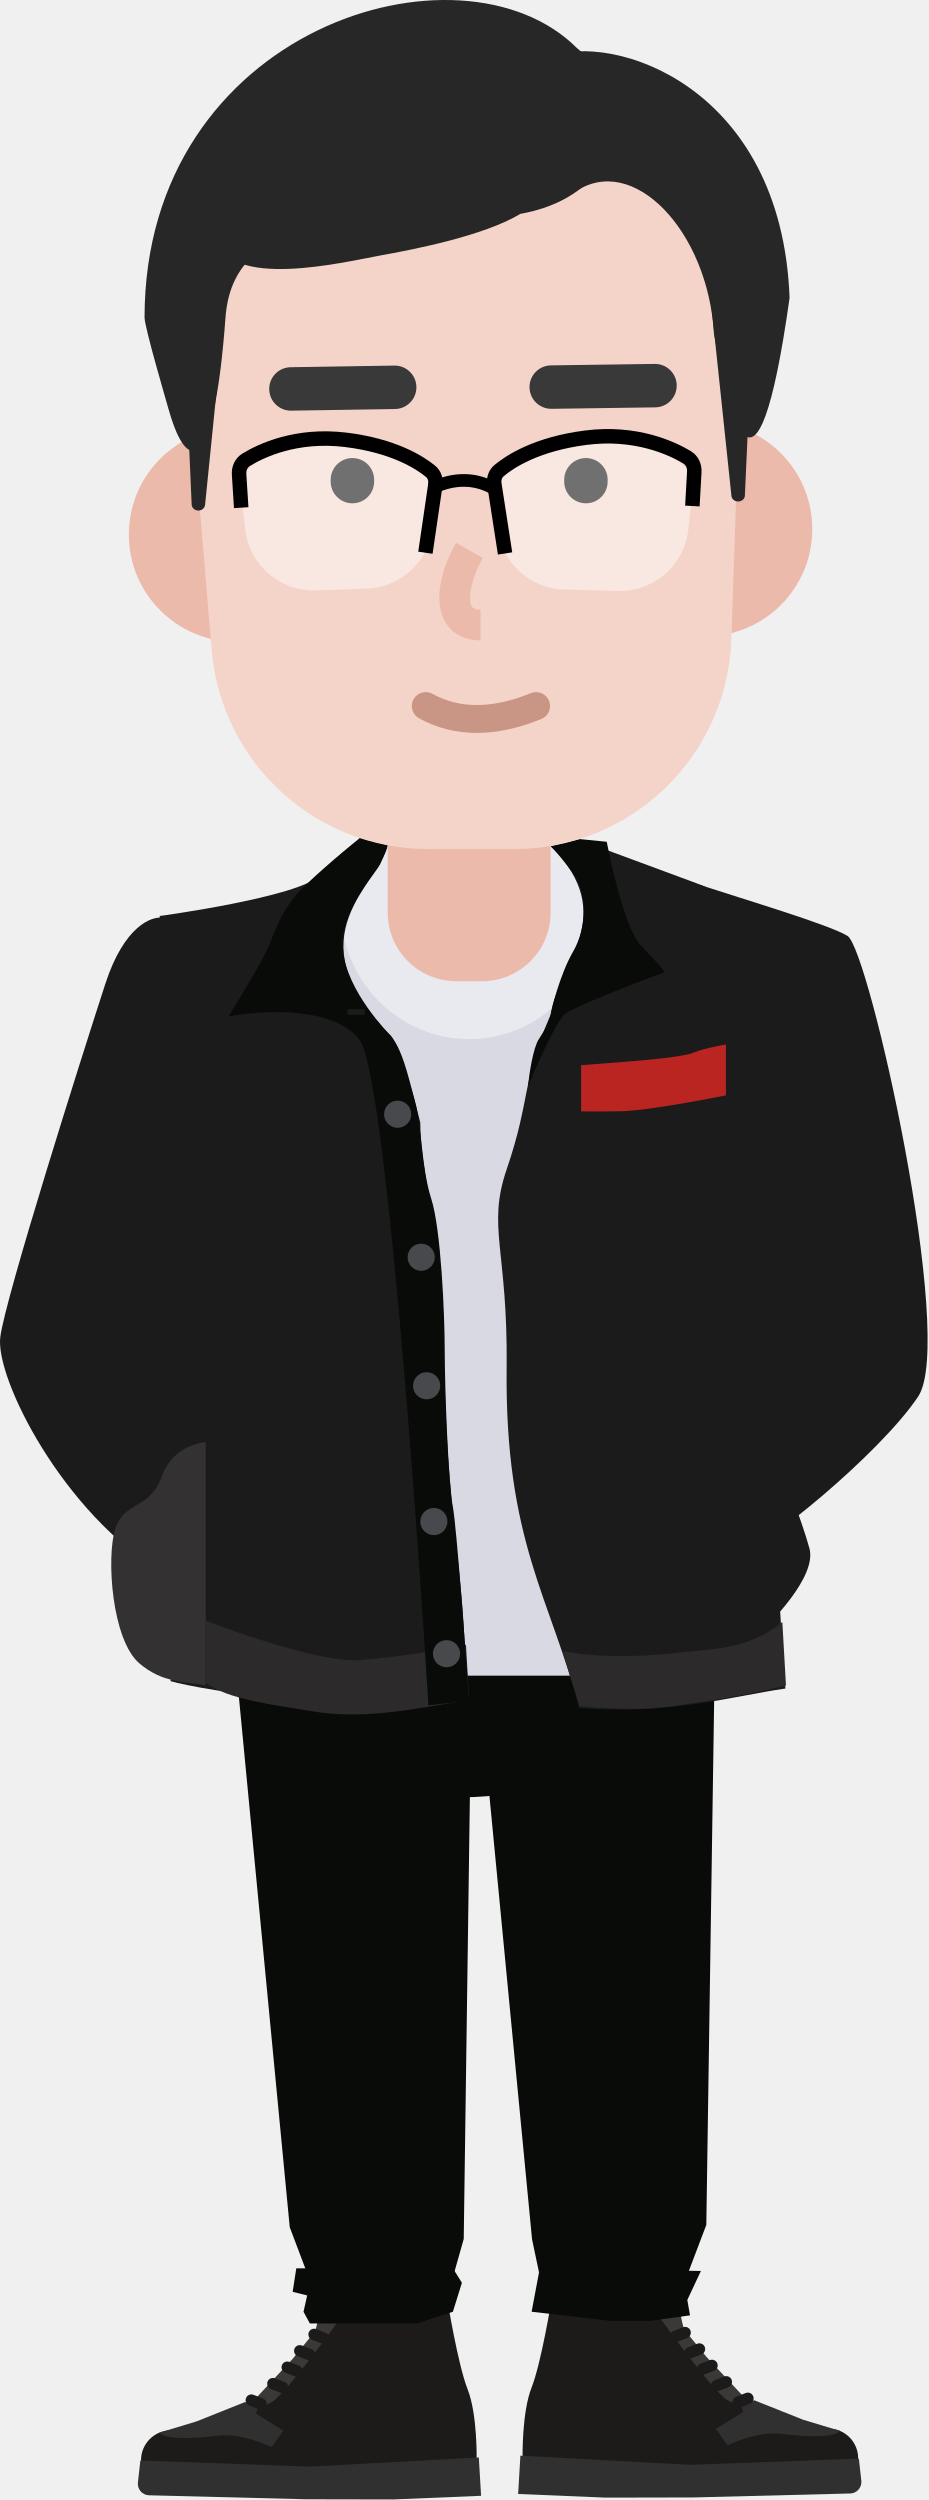
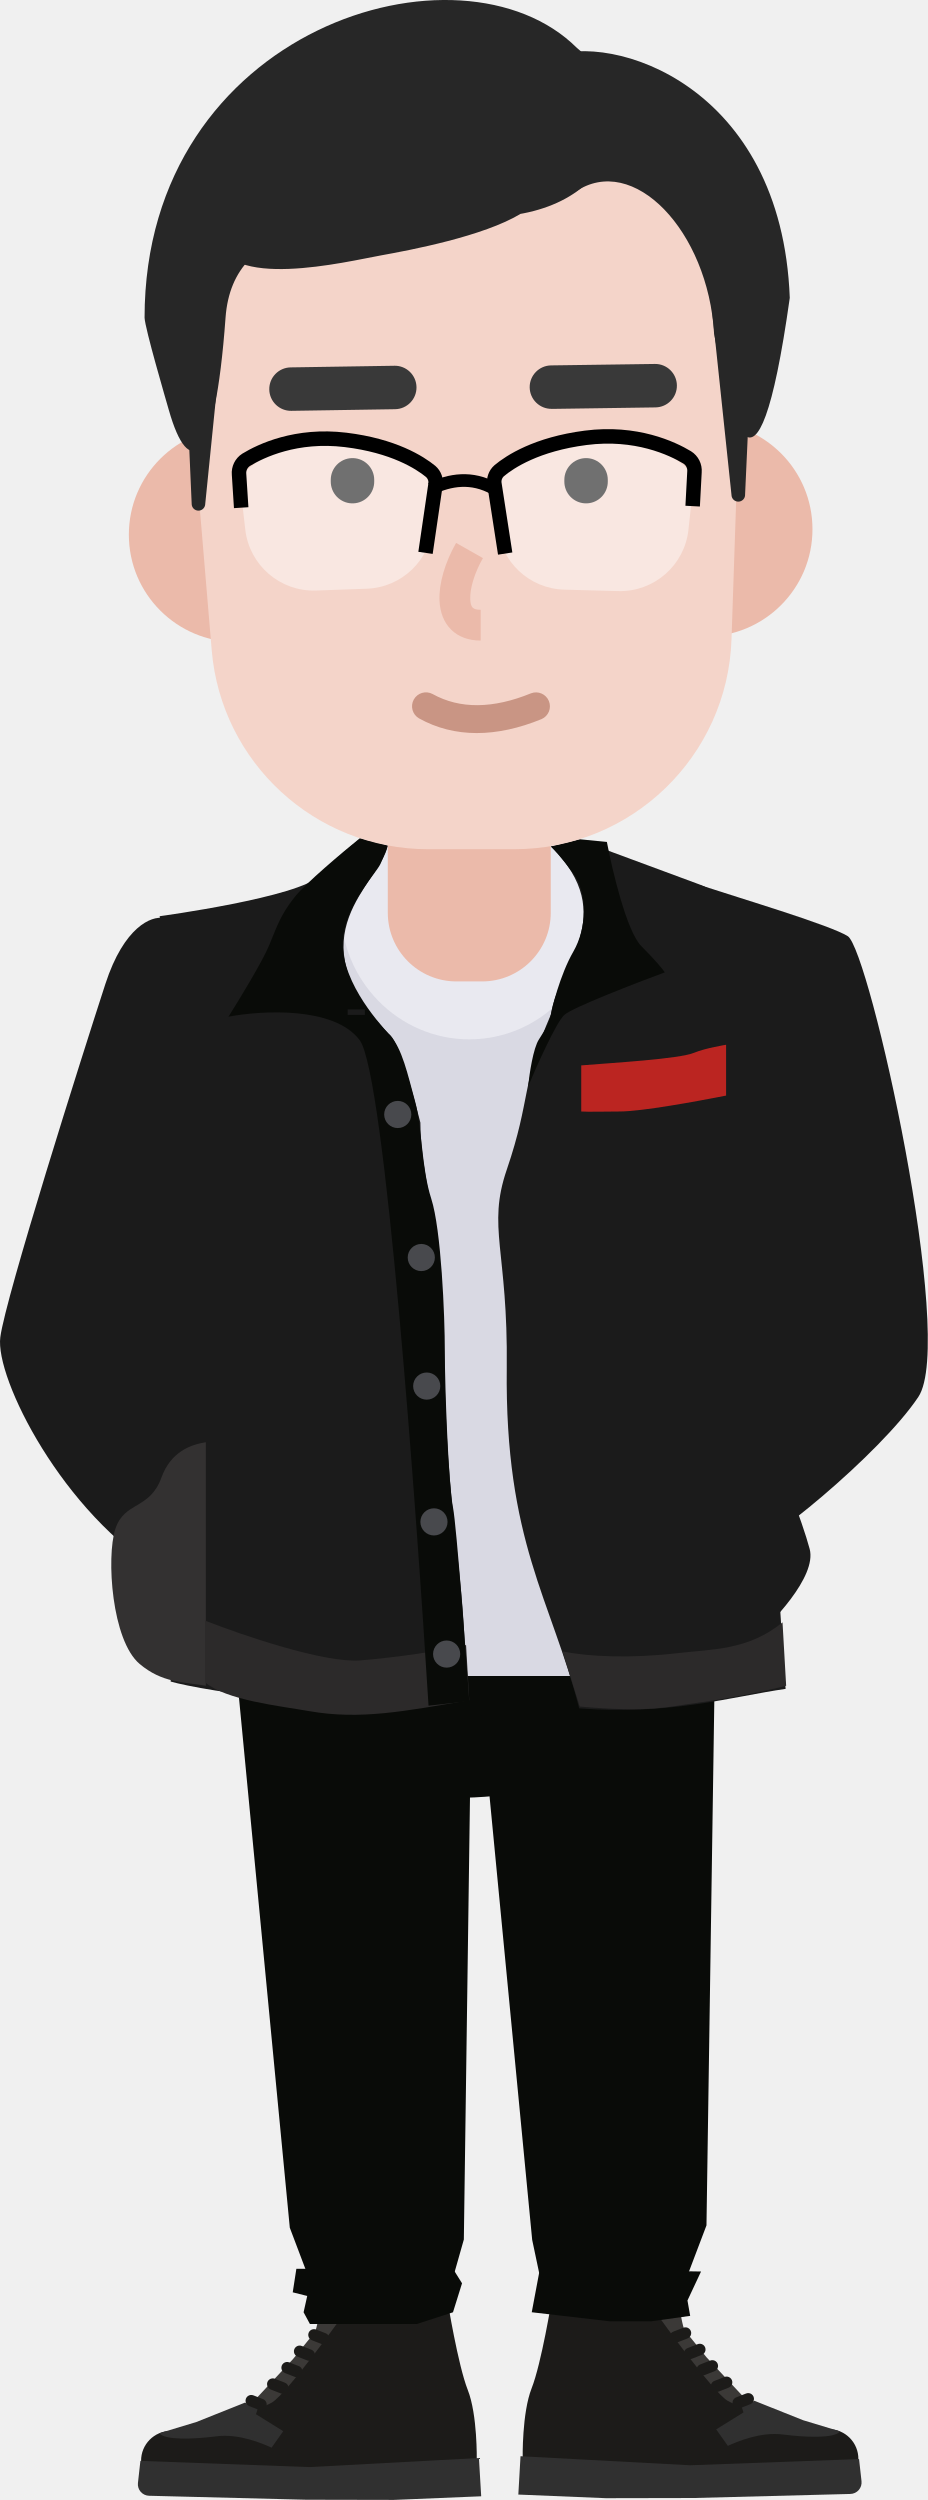
- <svg xmlns="http://www.w3.org/2000/svg" width="513px" height="1381px" viewBox="0 0 513 1381" version="1.1">
-   <g id="GEE!-ME" stroke="none" stroke-width="1" fill="none" fill-rule="evenodd">
-     <g id="gee_me_090" transform="translate(-344, -109)">
-       <g transform="translate(344, 109)">
-         <g id="lower-limb" transform="translate(76.13787, 877.023)">
-           <path d="M174.175,115.92 C237.958,115.92 289.665,91.428 289.665,61.214 C289.665,31.001 237.958,6.508 174.175,6.508 C110.391,6.508 58.684,31.001 58.684,61.214 C58.684,91.428 110.391,115.92 174.175,115.92 Z" id="Path" fill="#090B08" fill-rule="nonzero" />
-           <path d="M259.356,270.917 L259.356,438.927" id="Path" stroke="#DCE1E9" stroke-width="54" stroke-linecap="round" stroke-linejoin="bevel" />
-           <path d="M123.3,270.917 L140.03,423.997" id="Path" stroke="#DCE1E9" stroke-width="54" stroke-linecap="round" stroke-linejoin="bevel" />
-           <path d="M114.845,406.377 C111.297,400.907 106.032,400.627 101.767,397.487 C99.674,400.477 99.831,404.837 97.937,410.687 L85.622,425.887 L64.214,448.817 L43.809,459.887 L56.116,474.077 C64.358,467.647 111.132,417.847 114.845,406.377 Z" id="Path" fill="#3B3937" fill-rule="nonzero" />
-           <path d="M187.16,481.527 C187.16,481.527 187.621,456.657 182.211,442.927 C176.8,429.207 171.04,393.737 171.04,393.737 C171.04,393.737 161.742,403.887 144.264,404.037 L111.327,404.327 C111.327,404.327 82.65,444.357 74.221,449.727 C65.793,455.097 18.054,465.517 18.054,465.517 C8.986,465.597 1.699,473.017 1.778,482.087 L1.851,490.437 L101.423,489.567 L187.16,481.527 Z" id="Path" fill="#1C1B19" fill-rule="nonzero" />
-           <path d="M43.385,468.497 C30.898,470.107 14.903,470.747 11.868,466.777 L32.315,460.597 L59.222,449.857 L66.253,453.297 L65.279,456.307 L80.361,465.677 L73.94,474.737 L73.84,474.687 C68.912,472.537 55.994,466.877 43.385,468.497 Z" id="Path" fill="#303030" fill-rule="nonzero" />
-           <path d="M103.866,411.636 L98.551,409.566 C96.916,408.929 95.074,409.738 94.437,411.374 C93.8,413.009 94.609,414.851 96.245,415.488 L101.56,417.558 C103.195,418.195 105.037,417.386 105.674,415.75 C106.311,414.115 105.502,412.273 103.866,411.636 Z" id="Path" fill="#1C1B19" fill-rule="nonzero" />
-           <path d="M95.945,420.706 L90.63,418.636 C88.995,417.999 87.153,418.808 86.516,420.444 C85.879,422.079 86.688,423.921 88.324,424.558 L93.639,426.628 C95.274,427.265 97.116,426.456 97.753,424.82 C98.39,423.185 97.581,421.343 95.945,420.706 Z" id="Path" fill="#1C1B19" fill-rule="nonzero" />
-           <path d="M89.024,429.766 L83.709,427.696 C82.074,427.059 80.232,427.868 79.595,429.504 C78.958,431.139 79.767,432.981 81.403,433.618 L86.718,435.688 C88.353,436.325 90.195,435.516 90.832,433.88 C91.469,432.245 90.66,430.403 89.024,429.766 Z" id="Path" fill="#1C1B19" fill-rule="nonzero" />
-           <path d="M81.103,438.836 L75.787,436.766 C74.152,436.129 72.31,436.938 71.673,438.574 C71.036,440.209 71.846,442.051 73.481,442.688 L78.797,444.758 C80.433,445.395 82.275,444.586 82.911,442.95 C83.548,441.315 82.739,439.473 81.103,438.836 Z" id="Path" fill="#1C1B19" fill-rule="nonzero" />
-           <path d="M69.187,447.948 L63.872,445.868 C62.238,445.228 60.394,446.034 59.755,447.669 C59.115,449.303 59.922,451.147 61.556,451.786 L66.871,453.866 C68.505,454.506 70.349,453.7 70.989,452.065 C71.628,450.431 70.822,448.587 69.187,447.948 Z" id="Path" fill="#1C1B19" fill-rule="nonzero" />
-           <path d="M188.365,480.487 L94.656,485.537 L1.404,482.117 L0.04,494.317 C-0.374,498.017 2.472,501.287 6.196,501.377 L92.869,503.567 L141.248,503.667 L189.609,501.657 L188.365,480.487 Z" id="Path" fill="#303030" fill-rule="nonzero" />
-           <path d="M284.85,405.377 C288.398,399.907 293.663,399.627 297.928,396.487 C300.021,399.477 299.864,403.837 301.758,409.687 L314.073,424.887 L335.481,447.817 L355.886,458.887 L343.579,473.077 C335.337,466.647 288.563,416.847 284.85,405.377 Z" id="Path" fill="#3B3937" fill-rule="nonzero" />
-           <path d="M212.535,480.527 C212.535,480.527 212.074,455.657 217.484,441.927 C222.895,428.207 228.655,392.737 228.655,392.737 C228.655,392.737 237.953,402.887 255.431,403.037 L288.368,403.327 C288.368,403.327 317.045,443.357 325.473,448.727 C333.902,454.097 381.641,464.517 381.641,464.517 C390.709,464.597 397.996,472.017 397.918,481.087 L397.844,489.437 L298.272,488.567 L212.535,480.527 Z" id="Path" fill="#1C1B19" fill-rule="nonzero" />
-           <path d="M356.31,467.497 C368.797,469.107 384.792,469.747 387.827,465.777 L367.38,459.597 L340.473,448.857 L333.442,452.297 L334.416,455.307 L319.334,464.677 L325.755,473.737 L325.854,473.687 C330.783,471.537 343.701,465.877 356.31,467.497 Z" id="Path" fill="#303030" fill-rule="nonzero" />
-           <path d="M298.135,416.558 L303.45,414.488 C305.086,413.851 305.895,412.009 305.258,410.374 C304.621,408.738 302.779,407.929 301.144,408.566 L295.829,410.636 C294.193,411.273 293.384,413.115 294.021,414.75 C294.658,416.386 296.5,417.195 298.135,416.558 Z" id="Path" fill="#1C1B19" fill-rule="nonzero" />
-           <path d="M306.056,425.628 L311.371,423.558 C313.007,422.921 313.816,421.079 313.179,419.444 C312.542,417.808 310.7,416.999 309.065,417.636 L303.75,419.706 C302.114,420.343 301.305,422.185 301.942,423.82 C302.579,425.456 304.421,426.265 306.056,425.628 Z" id="Path" fill="#1C1B19" fill-rule="nonzero" />
-           <path d="M312.977,434.688 L318.292,432.618 C319.928,431.981 320.737,430.139 320.1,428.504 C319.463,426.868 317.621,426.059 315.986,426.696 L310.671,428.766 C309.035,429.403 308.226,431.245 308.863,432.88 C309.5,434.516 311.342,435.325 312.977,434.688 Z" id="Path" fill="#1C1B19" fill-rule="nonzero" />
-           <path d="M320.898,443.758 L326.213,441.688 C327.849,441.051 328.658,439.209 328.021,437.574 C327.384,435.938 325.542,435.129 323.907,435.766 L318.592,437.836 C316.956,438.473 316.147,440.315 316.784,441.95 C317.421,443.586 319.263,444.395 320.898,443.758 Z" id="Path" fill="#1C1B19" fill-rule="nonzero" />
-           <path d="M332.824,452.866 L338.14,450.786 C339.775,450.147 340.581,448.304 339.942,446.669 C339.302,445.035 337.459,444.228 335.824,444.868 L330.508,446.948 C328.874,447.587 328.067,449.43 328.707,451.065 C329.346,452.699 331.19,453.506 332.824,452.866 Z" id="Path" fill="#1C1B19" fill-rule="nonzero" />
-           <path d="M211.33,479.487 L305.039,484.537 L398.292,481.117 L399.655,493.317 C400.069,497.017 397.224,500.287 393.499,500.377 L306.826,502.567 L258.447,502.667 L210.086,500.657 L211.33,479.487 Z" id="Path" fill="#303030" fill-rule="nonzero" />
-           <polygon id="Path" fill="#090B08" fill-rule="nonzero" points="50.03 -5.68434189e-14 185.03 -5.68434189e-14 180.03 359.797 172.03 387.997 95.53 383.997 83.916 353.297" />
-           <polygon id="Path" fill="#090B08" fill-rule="nonzero" points="183.744 6.022 319.202 6.022 314.03 351.997 303.03 380.997 225.03 394.417 217.769 359.997" />
-           <polygon id="Path" fill="#090B08" fill-rule="nonzero" points="87.53 375.997 174.03 375.997 179.03 383.977 174.03 399.997 154.03 406.477 95.03 406.477 91.53 399.997 93.53 390.977 85.53 388.977" />
-           <polygon id="Path" fill="#090B08" fill-rule="nonzero" points="222.03 375.997 311.03 377.477 303.53 393.477 305.03 401.977 283.53 404.977 260.53 404.977 217.53 399.977" />
-         </g>
-         <g id="upper-limb" transform="translate(0, 429)">
-           <rect id="Rectangle" fill="#F1EDED" fill-rule="nonzero" transform="translate(94.49926, 191.4703) rotate(18) translate(-94.49926, -191.4703) " x="39.563" y="183.127" width="109.872" height="16.687" />
-           <rect id="Rectangle" fill="#F1EDED" fill-rule="nonzero" transform="translate(416.0845, 212.088) rotate(162) translate(-416.0845, -212.088) " x="361.148" y="203.745" width="109.872" height="16.687" />
-           <path d="M128.721,120.139 C129.556,85.723 157.107,57.935 191.513,56.812 L271.837,54.183 C278.382,53.977 284.937,54.317 291.42,55.214 L369.827,66.057 C404.419,70.84 429.032,102.112 425.548,136.857 L410.716,284.745 L418.158,496.621 C418.23,498.435 331.982,496.714 330.168,496.621 L191.513,496.621 L112.704,484.726 C110.962,484.633 109.632,483.118 109.776,481.376 L125.175,266.326 L128.721,120.139 Z" id="Path" fill="#D9D9E3" fill-rule="nonzero" />
-           <path d="M259.168,145 C298.38,145 330.168,112.541 330.168,72.5 C330.168,32.459 298.38,0 259.168,0 C219.956,0 188.168,32.459 188.168,72.5 C188.168,112.541 219.956,145 259.168,145 Z" id="Path" fill="#E9E9F0" fill-rule="nonzero" />
-           <path d="M58.168,114.5 C68.568,82.5 83.834,76.834 90.168,78 L166.667,398 C159.668,423 134.568,466.4 90.168,440 C34.668,407 -2.832,332 0.168,309.5 C3.168,287 45.168,154.5 58.168,114.5 Z" id="Path" fill="#1B1B1B" fill-rule="nonzero" />
-           <path d="M468.168,88 C458.568,82 411.168,67.833 387.168,60 C391.668,181.833 401.268,428 409.668,428 C420.168,428 486.168,374 507.168,342.5 C528.168,311 480.168,95.5 468.168,88 Z" id="Path" fill="#1B1B1B" fill-rule="nonzero" />
-           <path d="M245.168,314 C244.374,246.844 232.168,223.152 232.168,191 C226.668,169.5 219.668,145 214.668,142 C161.168,87.5 209.668,59.5 214.168,38 C214.168,38 206.668,36.067 206.168,36 C205.668,35.933 199.168,34 199.168,34 C199.168,34 187.668,42.5 176.668,54.5 C165.668,66.5 88.168,77 88.168,77 C88.168,79.5 97.999,139.579 94.238,244.497 C90.476,349.415 98.156,452.438 94.238,499.679 C110.695,504.439 203.095,520.303 257.168,503.381 C257.168,435.692 246.344,413.418 245.168,314 Z" id="Path" fill="#1B1B1B" fill-rule="nonzero" />
-           <path d="M89.168,387 C94.368,372.6 105.501,368.833 113.668,367.5 L113.668,502 C100.834,499.833 89.568,500.4 77.168,490 C61.668,477 58.668,431 63.668,415.5 C68.668,400 82.668,405 89.168,387 Z" id="Path" fill="#333131" fill-rule="nonzero" />
-           <path d="M198.998,488.023 C179.178,489.623 133.52,474.023 113.168,466.023 L113.168,500.023 C124.671,510.023 154.51,513.167 170.683,516.023 C198.998,521.023 223.774,516.023 259.168,510.023 L257.398,479.523 C245.01,482.523 218.819,486.423 198.998,488.023 Z" id="Path" fill="#2C2A2A" fill-rule="nonzero" />
-           <path d="M162.668,66.5 C168.668,58.9 189.168,41.667 198.668,34 L214.168,38 C213.668,39.5 212.168,43.6 210.168,48 C207.668,53.5 192.668,68.214 189.668,87.5 C186.168,110 208.168,135 215.168,142.5 C222.168,150 225.168,164.5 229.168,179 C233.168,193.5 232.668,216 238.168,233 C243.668,250 245.668,297.5 245.668,317.5 C245.668,337.5 247.668,391 250.168,403.5 C252.168,413.5 257.668,489.167 259.168,510.5 L236.668,513 C230.168,408.167 212.668,164.3 198.668,145.5 C184.668,126.7 144.501,129 126.168,132.5 C132.168,123 145.068,101.8 148.668,93 C153.168,82 155.168,76 162.668,66.5 Z" id="Path" fill="#090B08" fill-rule="nonzero" />
-           <path d="M279.867,326.5 C280.614,261.517 268.93,249 279.867,217 C293.367,177.5 287.867,169 304.367,131.023 C307.95,104.423 342.867,77 304.367,38.5 L320.168,35 L386.725,59.639 C392.771,61.878 397.706,65.739 399.374,71.967 C406.007,96.74 418.436,169.872 421.305,252.148 C424.844,353.671 430.18,458.035 433.867,503.748 C405.107,507.842 369.867,518.5 319.867,514.5 C304.367,454 278.761,422.701 279.867,326.5 Z" id="Path" fill="#1B1B1B" fill-rule="nonzero" />
-           <path d="M383.418,152.389 C374.978,155.901 338.289,157.95 321,159.412 L321,184.87 C324.81,185.163 334.331,184.87 342.099,184.87 C354.407,184.87 384.59,179.309 401,176.091 L401,148 C401,148 389.571,149.829 383.418,152.389 Z" id="Path" fill="#BB2521" fill-rule="nonzero" />
-           <path d="M447.168,426.5 C443.168,411.3 430.168,378.167 424.168,363.5 L413.668,478.5 C426.501,467.5 451.168,441.7 447.168,426.5 Z" id="Path" fill="#1B1B1B" fill-rule="nonzero" />
-           <path d="M335.168,36 L320.168,34.5 L304.168,38.5 C305.668,39.833 310.268,44.7 316.668,53.5 C324.668,64.5 324.168,83.5 316.668,96.5 C309.168,109.5 304.668,128.5 304.168,131.5 C303.668,134.5 301.668,139 297.668,145 C294.468,149.8 292.335,164.333 291.668,171 C296.501,159.5 307.268,135.5 311.668,131.5 C316.068,127.5 350.501,114.167 367.168,108 C366.168,106.5 362.168,101.5 354.168,93.5 C346.168,85.5 338.168,51.833 335.168,36 Z" id="Path" fill="#090B08" fill-rule="nonzero" />
-           <path d="M374.168,484 C393.168,481.765 413.168,482.523 432.168,467.023 L434.168,502.023 C414.168,507.023 392.106,510.54 384.668,511.5 C369.168,513.5 359.668,517 320.168,513.5 L310.668,483.023 C324.668,486.023 348.668,487 374.168,484 Z" id="Path" fill="#2C2A2A" fill-rule="nonzero" />
-           <circle id="Oval" fill="#48494D" fill-rule="nonzero" cx="219.668" cy="186.5" r="7.5" />
-           <circle id="Oval" fill="#48494D" fill-rule="nonzero" cx="232.668" cy="265.5" r="7.5" />
-           <circle id="Oval" fill="#48494D" fill-rule="nonzero" cx="235.668" cy="336.5" r="7.5" />
-           <circle id="Oval" fill="#48494D" fill-rule="nonzero" cx="239.668" cy="411.5" r="7.5" />
-           <circle id="Oval" fill="#48494D" fill-rule="nonzero" cx="246.668" cy="484.5" r="7.5" />
-           <path d="M192,130 L201.5,130" id="Path" stroke="#1B1B1B" stroke-width="3" />
-         </g>
-         <g id="head" transform="translate(71.1681, -0.000088)">
-           <rect id="Rectangle" fill="#EBBAAA" fill-rule="nonzero" x="143" y="423.023" width="90" height="119" rx="37.911" />
-           <path d="M318.266,351.556 C350.998,351.556 377.533,325.022 377.533,292.29 C377.533,259.558 350.998,233.023 318.266,233.023 C285.534,233.023 259,259.558 259,292.29 C259,325.022 285.534,351.556 318.266,351.556 Z" id="Path" fill="#EBBAAA" fill-rule="nonzero" />
-           <path d="M59.267,354.556 C26.535,354.556 -8.31335001e-13,328.022 -8.31335001e-13,295.29 C-8.31335001e-13,262.558 26.535,236.023 59.267,236.023 C91.999,236.023 118.533,262.558 118.533,295.29 C118.533,328.022 91.999,354.556 59.267,354.556 Z" id="Path" fill="#EBBAAA" fill-rule="nonzero" />
-           <path d="M36,168.316 C36,84.76 103.736,17.023 187.293,17.023 C272.554,17.023 340.975,87.441 338.524,172.666 L336.5,243.023 L332.85,353.004 C330.703,417.693 277.641,469.023 212.916,469.023 L189.5,469.023 L165.335,469.023 C102.958,469.023 50.982,421.234 45.757,359.076 L36,243.023 L36,168.316 Z" id="Path" fill="#F4D4C9" fill-rule="nonzero" />
-           <path d="M160.261,396.754 C179.849,407.636 202.97,407.355 227.915,397.149 C231.851,395.539 233.736,391.044 232.126,387.108 C230.516,383.172 226.02,381.287 222.085,382.897 C201.156,391.458 182.84,391.682 167.739,383.292 C164.022,381.227 159.334,382.567 157.269,386.284 C155.204,390.001 156.543,394.689 160.261,396.754 Z" id="Path" fill="#C99584" fill-rule="nonzero" />
-           <path d="M195.117,119.92 C118.915,119.92 57.429,119.92 53.39,175.455 C47.372,258.188 32.984,264.843 22.076,226.476 C20.413,220.628 8.914,181.518 8.676,175.455 C8.676,15.178 183.5,-37.477 247.5,26.524 C286.44,58.21 271.328,119.92 195.117,119.92 Z" id="Path" fill="#272727" fill-rule="nonzero" />
-           <path d="M139.5,141.024 C155.1,138.224 196,130.524 216.5,118.024 C159,112.024 44.9,106.124 48.5,130.524 C53,161.024 120,144.524 139.5,141.024 Z" id="Path" fill="#272727" fill-rule="nonzero" />
-           <path d="M30.01,171.233 C29.743,165.113 34.965,160.023 41.5,160.023 C48.281,160.023 53.588,165.483 52.947,171.803 L42.119,278.873 C41.938,280.663 40.336,282.023 38.425,282.023 C36.428,282.023 34.794,280.553 34.708,278.693 L30.01,171.233 Z" id="Path" fill="#272727" fill-rule="nonzero" />
-           <path d="M344.99,170.774 C345.257,164.905 340.035,160.023 333.5,160.023 C326.719,160.023 321.412,165.26 322.052,171.321 L332.881,274.003 C333.062,275.719 334.664,277.023 336.575,277.023 C338.572,277.023 340.206,275.614 340.292,273.83 L344.99,170.774 Z" id="Path" fill="#272727" fill-rule="nonzero" />
-           <path d="M246.5,106.024 C278.5,84.024 319.963,127.651 323.2,184.217 C331.229,228.58 346.447,296.457 365,164.524 C360.56,46.645 266.5,17.525 232,31.524 C191.874,63.211 167.968,106.024 246.5,106.024 Z" id="Path" fill="#272727" fill-rule="nonzero" />
-           <path d="M252.5,265.023 L252.5,266.023" id="Path" stroke="#000000" stroke-width="24" stroke-linecap="round" />
-           <path d="M123.5,265.023 L123.5,266.023" id="Path" stroke="#000000" stroke-width="24" stroke-linecap="round" />
-           <path d="M233.507,225.831 L290.814,225.027 C297.441,224.934 302.738,219.487 302.645,212.86 C302.552,206.233 297.104,200.936 290.478,201.029 L233.171,201.833 C226.544,201.926 221.247,207.374 221.34,214 C221.433,220.627 226.88,225.924 233.507,225.831 Z" id="Path" fill="#393939" fill-rule="nonzero" />
-           <path d="M146.664,201.947 L89.358,202.851 C82.731,202.955 77.444,208.412 77.548,215.038 C77.653,221.665 83.11,226.952 89.736,226.848 L147.042,225.944 C153.669,225.839 158.956,220.382 158.851,213.756 C158.747,207.129 153.29,201.842 146.664,201.947 Z" id="Path" fill="#393939" fill-rule="nonzero" />
-           <path d="M180.719,299.832 C174.647,310.545 171.108,322.254 171.564,331.807 C172.191,344.93 180.428,353.752 194.298,353.752 L194.298,336.752 C189.965,336.752 188.758,335.46 188.545,330.996 C188.261,325.064 190.893,316.358 195.509,308.214 L180.719,299.832 Z" id="Path" fill="#EBBAAA" fill-rule="nonzero" />
-           <g id="Group" transform="translate(60.88363, 241.0001)">
-             <path d="M142.704,49.613 L141.134,29.455 C141.134,29.455 151.325,6.557 192.277,1.725 C233.229,-3.107 251.334,22.074 251.334,22.074 L248.165,51.53 C246.046,71.221 229.159,85.984 209.361,85.451 L179.567,84.649 C160.124,84.126 144.214,69.005 142.704,49.613 Z" id="Path" fill-opacity="0.44" fill="#FFFFFF" fill-rule="nonzero" />
-             <path d="M107.037,48.833 L108.375,29.67 C108.375,29.67 98.195,7.278 57.966,2.857 C17.737,-1.563 0.166,23.293 0.166,23.293 L3.433,51.529 C5.71,71.203 22.715,85.829 42.507,85.138 L70.456,84.163 C89.894,83.484 105.683,68.236 107.037,48.833 Z" id="Path" fill-opacity="0.44" fill="#FFFFFF" fill-rule="nonzero" />
-             <path d="M146.948,64.723 L141.044,26.55 C140.604,23.704 141.42,20.812 143.63,18.966 C149.625,13.957 164.305,4.305 191.396,0.801 C219.256,-2.802 239.197,6.635 247.487,11.628 C250.254,13.294 251.65,16.406 251.47,19.631 L250.419,38.527" id="Path" stroke="#000000" stroke-width="8" />
-             <path d="M102.947,64.33 L108.429,26.903 C108.846,24.054 108.005,21.166 105.777,19.342 C99.812,14.459 85.338,5.159 58.823,1.945 C31.541,-1.361 12.082,7.986 3.938,12.963 C1.182,14.647 -0.186,17.768 0.02,20.992 L1.193,39.433" id="Path" stroke="#000000" stroke-width="8" />
-             <path d="M105.948,28.914 C116.448,23.914 128.448,21.913 140.948,28.914" id="Path" stroke="#000000" stroke-width="7" />
-           </g>
-         </g>
-       </g>
-     </g>
-   </g>
+ <svg xmlns="http://www.w3.org/2000/svg" viewBox="0 0 512.42 1380.69">
+   <path d="M250.31,992.94c63.79,0,115.49-24.49,115.49-54.7s-51.7-54.71-115.49-54.71S134.82,908,134.82,938.24,186.53,992.94,250.31,992.94Z" transform="translate(0 0)" fill="#090b08" />
+   <path d="M335.49,1147.94v168" transform="translate(0 0)" fill="none" stroke="#dce1e9" stroke-linecap="round" stroke-linejoin="bevel" stroke-width="54" />
+   <path d="M199.44,1147.94,216.17,1301" transform="translate(0 0)" fill="none" stroke="#dce1e9" stroke-linecap="round" stroke-linejoin="bevel" stroke-width="54" />
+   <path d="M191,1283.4c-3.55-5.47-8.81-5.75-13.08-8.89-2.09,3-1.93,7.35-3.83,13.2l-12.31,15.2-21.41,22.93L120,1336.91l12.3,14.19C140.5,1344.67,187.27,1294.87,191,1283.4Z" transform="translate(0 0)" fill="#3b3937" />
+   <path d="M263.3,1358.55s.46-24.87-4.95-38.6-11.17-49.19-11.17-49.19-9.3,10.15-26.78,10.3l-32.94.29s-28.67,40-37.1,45.4-56.17,15.79-56.17,15.79a16.42,16.42,0,0,0-16.27,16.57l.07,8.35,99.57-.87Z" transform="translate(0 0)" fill="#1c1b19" />
+   <path d="M119.52,1345.52C107,1347.13,91,1347.77,88,1343.8l20.44-6.18,26.91-10.74,7,3.44-1,3,15.08,9.37-6.42,9.06-.1,0C145.05,1349.56,132.13,1343.9,119.52,1345.52Z" transform="translate(0 0)" fill="#303030" />
+   <path d="M180,1288.66l-5.31-2.07a3.18,3.18,0,1,0-2.31,5.92l5.32,2.07a3.18,3.18,0,0,0,2.3-5.92Z" transform="translate(0 0)" fill="#1c1b19" />
+   <path d="M172.08,1297.73l-5.31-2.07a3.18,3.18,0,1,0-2.31,5.92l5.32,2.07a3.18,3.18,0,0,0,2.3-5.92Z" transform="translate(0 0)" fill="#1c1b19" />
+   <path d="M165.16,1306.79l-5.31-2.07a3.18,3.18,0,1,0-2.31,5.92l5.32,2.07a3.18,3.18,0,0,0,2.3-5.92Z" transform="translate(0 0)" fill="#1c1b19" />
+   <path d="M157.24,1315.86l-5.31-2.07a3.18,3.18,0,1,0-2.31,5.92l5.31,2.07a3.18,3.18,0,1,0,2.31-5.92Z" transform="translate(0 0)" fill="#1c1b19" />
+   <path d="M145.33,1325l-5.32-2.08a3.18,3.18,0,1,0-2.32,5.92l5.32,2.08a3.18,3.18,0,0,0,2.32-5.92Z" transform="translate(0 0)" fill="#1c1b19" />
+   <path d="M264.5,1357.51l-93.71,5-93.25-3.42-1.36,12.2a6.35,6.35,0,0,0,6.15,7.06l86.68,2.19,48.38.1,48.36-2Z" transform="translate(0 0)" fill="#303030" />
+   <path d="M361,1282.4c3.55-5.47,8.81-5.75,13.08-8.89,2.09,3,1.93,7.35,3.83,13.2l12.31,15.2,21.41,22.93,20.4,11.07-12.3,14.19C411.47,1343.67,364.7,1293.87,361,1282.4Z" transform="translate(0 0)" fill="#3b3937" />
+   <path d="M288.67,1357.55s-.46-24.87,4.95-38.6,11.17-49.19,11.17-49.19,9.3,10.15,26.78,10.3l32.94.29s28.67,40,37.1,45.4,56.17,15.79,56.17,15.79a16.43,16.43,0,0,1,16.28,16.57l-.08,8.35-99.57-.87Z" transform="translate(0 0)" fill="#1c1b19" />
+   <path d="M432.45,1344.52c12.49,1.61,28.48,2.25,31.52-1.72l-20.45-6.18-26.91-10.74-7,3.44,1,3-15.08,9.37,6.42,9.06.1,0C406.92,1348.56,419.84,1342.9,432.45,1344.52Z" transform="translate(0 0)" fill="#303030" />
+   <path d="M374.27,1293.58l5.32-2.07a3.18,3.18,0,1,0-2.31-5.92l-5.31,2.07a3.18,3.18,0,1,0,2.3,5.92Z" transform="translate(0 0)" fill="#1c1b19" />
+   <path d="M382.19,1302.65l5.32-2.07a3.18,3.18,0,1,0-2.31-5.92l-5.31,2.07a3.18,3.18,0,1,0,2.3,5.92Z" transform="translate(0 0)" fill="#1c1b19" />
+   <path d="M389.12,1311.71l5.31-2.07a3.18,3.18,0,1,0-2.31-5.92l-5.31,2.07a3.18,3.18,0,1,0,2.31,5.92Z" transform="translate(0 0)" fill="#1c1b19" />
+   <path d="M397,1320.78l5.31-2.07a3.18,3.18,0,1,0-2.31-5.92l-5.31,2.07a3.18,3.18,0,1,0,2.31,5.92Z" transform="translate(0 0)" fill="#1c1b19" />
+   <path d="M409,1329.89l5.32-2.08a3.18,3.18,0,1,0-2.32-5.92l-5.31,2.08a3.18,3.18,0,1,0,2.31,5.92Z" transform="translate(0 0)" fill="#1c1b19" />
+   <path d="M287.47,1356.51l93.71,5,93.25-3.42,1.36,12.2a6.35,6.35,0,0,1-6.15,7.06L383,1379.59l-48.37.1-48.37-2Z" transform="translate(0 0)" fill="#303030" />
+   <polygon points="126.17 877.02 261.17 877.02 256.17 1236.82 248.17 1265.02 171.67 1261.02 160.05 1230.32 126.17 877.02" fill="#090b08" />
+   <polygon points="259.88 883.04 395.34 883.04 390.17 1229.02 379.17 1258.02 301.17 1271.44 293.91 1237.02 259.88 883.04" fill="#090b08" />
+   <polygon points="163.67 1253.02 250.17 1253.02 255.17 1261 250.17 1277.02 230.17 1283.5 171.17 1283.5 167.67 1277.02 169.67 1268 161.67 1266 163.67 1253.02" fill="#090b08" />
+   <polygon points="298.17 1253.02 387.17 1254.5 379.67 1270.5 381.17 1279 359.67 1282 336.67 1282 293.67 1277 298.17 1253.02" fill="#090b08" />
+   <rect x="86.16" y="565.53" width="16.69" height="109.87" transform="translate(-524.8 518.61) rotate(-72)" fill="#f1eded" />
+   <rect x="361.15" y="632.74" width="109.87" height="16.69" transform="translate(-177.74 159.95) rotate(-18)" fill="#f1eded" />
+   <path d="M128.72,549.14a65,65,0,0,1,62.79-63.33l80.33-2.63a117.59,117.59,0,0,1,19.58,1l78.41,10.85a64.93,64.93,0,0,1,55.72,70.8L410.72,713.74l7.44,211.88c.07,1.81-86.18.09-88,0H191.51L112.7,913.73a3.1,3.1,0,0,1-2.92-3.35l15.4-215Z" transform="translate(0 0)" fill="#d9d9e3" />
+   <path d="M259.17,574c39.21,0,71-32.46,71-72.5s-31.79-72.5-71-72.5-71,32.46-71,72.5S220,574,259.17,574Z" transform="translate(0 0)" fill="#e9e9f0" />
+   <path d="M58.17,543.5c10.4-32,25.66-37.67,32-36.5l76.5,320c-7,25-32.1,68.4-76.5,42-55.5-33-93-108-90-130.5S45.17,583.5,58.17,543.5Z" transform="translate(0 0)" fill="#1b1b1b" />
+   <path d="M468.17,517c-9.6-6-57-20.17-81-28,4.5,121.83,14.1,368,22.5,368,10.5,0,76.5-54,97.5-85.5S480.17,524.5,468.17,517Z" transform="translate(0 0)" fill="#1b1b1b" />
+   <path d="M245.17,743c-.8-67.16-13-90.85-13-123-5.5-21.5-12.5-46-17.5-49-53.5-54.5-5-82.5-.5-104,0,0-7.5-1.93-8-2s-7-2-7-2a177.91,177.91,0,0,0-22.5,20.5c-11,12-88.5,22.5-88.5,22.5,0,2.5,9.83,62.58,6.07,167.5s3.92,207.94,0,255.18c16.45,4.76,108.86,20.62,162.93,3.7C257.17,864.69,246.34,842.42,245.17,743Z" transform="translate(0 0)" fill="#1b1b1b" />
+   <path d="M89.17,816c5.2-14.4,16.33-18.17,24.5-19.5V931c-12.84-2.17-24.1-1.6-36.5-12-15.5-13-18.5-59-13.5-74.5S82.67,834,89.17,816Z" transform="translate(0 0)" fill="#333131" />
+   <path d="M199,917c-19.82,1.6-65.48-14-85.83-22v34c11.5,10,41.34,13.15,57.51,16,28.32,5,53.09,0,88.49-6l-1.77-30.5C245,911.52,218.82,915.42,199,917Z" transform="translate(0 0)" fill="#2c2a2a" />
+   <path d="M162.67,495.5c6-7.6,26.5-24.83,36-32.5l15.5,4c-.5,1.5-2,5.6-4,10-2.5,5.5-17.5,20.21-20.5,39.5-3.5,22.5,18.5,47.5,25.5,55s10,22,14,36.5,3.5,37,9,54,7.5,64.5,7.5,84.5,2,73.5,4.5,86c2,10,7.5,85.67,9,107l-22.5,2.5c-6.5-104.83-24-348.7-38-367.5s-54.17-16.5-72.5-13c6-9.5,18.9-30.7,22.5-39.5C153.17,511,155.17,505,162.67,495.5Z" transform="translate(0 0)" fill="#090b08" />
+   <path d="M279.87,755.5c.74-65-10.94-77.5,0-109.5,13.5-39.5,8-48,24.5-86,3.58-26.6,38.5-54,0-92.52l15.8-3.5,66.56,24.64c6,2.24,11,6.1,12.64,12.33,6.64,24.77,19.07,97.9,21.93,180.18,3.54,101.52,8.88,205.89,12.57,251.6-28.76,4.09-64,14.75-114,10.75C304.37,883,278.76,851.7,279.87,755.5Z" transform="translate(0 0)" fill="#1b1b1b" />
+   <path d="M383.42,581.39c-8.44,3.51-45.13,5.56-62.42,7v25.46c3.81.29,13.33,0,21.1,0,12.31,0,42.49-5.56,58.9-8.78V577S389.57,578.83,383.42,581.39Z" transform="translate(0 0)" fill="#bb2521" />
+   <path d="M447.17,855.5c-4-15.2-17-48.33-23-63l-10.5,115C426.5,896.5,451.17,870.7,447.17,855.5Z" transform="translate(0 0)" fill="#1b1b1b" />
+   <path d="M335.17,465l-15-1.5-16,4c1.5,1.33,6.1,6.2,12.5,15,8,11,7.5,30,0,43s-12,32-12.5,35-2.5,7.5-6.5,13.5c-3.2,4.8-5.34,19.33-6,26,4.83-11.5,15.6-35.5,20-39.5s38.83-17.33,55.5-23.5c-1-1.5-5-6.5-13-14.5S338.17,480.83,335.17,465Z" transform="translate(0 0)" fill="#090b08" />
+   <path d="M374.17,913c19-2.23,39-1.48,58-17l2,35c-20,5-42.06,8.52-49.5,9.48-15.5,2-25,5.5-64.5,2L310.67,912C324.67,915,348.67,916,374.17,913Z" transform="translate(0 0)" fill="#2c2a2a" />
+   <circle cx="219.67" cy="615.5" r="7.5" fill="#48494d" />
+   <circle cx="232.67" cy="694.5" r="7.5" fill="#48494d" />
+   <circle cx="235.67" cy="765.5" r="7.5" fill="#48494d" />
+   <circle cx="239.67" cy="840.5" r="7.5" fill="#48494d" />
+   <circle cx="246.67" cy="913.5" r="7.5" fill="#48494d" />
+   <path d="M192,559h9.5" transform="translate(0 0)" fill="none" stroke="#1b1b1b" stroke-width="3" />
+   <rect x="214.17" y="423.02" width="90" height="119" rx="37.91" fill="#ebbaaa" />
+   <path d="M389.43,351.56a59.27,59.27,0,1,0-59.26-59.27A59.27,59.27,0,0,0,389.43,351.56Z" transform="translate(0 0)" fill="#ebbaaa" />
+   <path d="M130.43,354.56a59.27,59.27,0,1,1,59.27-59.27A59.27,59.27,0,0,1,130.43,354.56Z" transform="translate(0 0)" fill="#ebbaaa" />
+   <path d="M107.17,168.32a151.29,151.29,0,1,1,302.52,4.35l-2,70.35L404,353A120,120,0,0,1,284.08,469H236.5A120,120,0,0,1,116.92,359.08L107.17,243Z" transform="translate(0 0)" fill="#f4d4c9" />
+   <path d="M231.43,396.75c19.59,10.89,42.71,10.6,67.65.4a7.7,7.7,0,0,0-5.83-14.25c-20.93,8.56-39.24,8.78-54.34.39a7.7,7.7,0,0,0-7.48,13.46Z" transform="translate(0 0)" fill="#c99584" />
+   <path d="M266.28,119.92c-76.2,0-137.68,0-141.72,55.54-6,82.73-20.41,89.38-31.32,51-1.66-5.85-13.16-45-13.4-51,0-160.28,174.83-212.94,238.83-148.94C357.61,58.21,342.5,119.92,266.28,119.92Z" transform="translate(0 0)" fill="#272727" />
+   <path d="M210.67,141c15.6-2.8,56.5-10.5,77-23-57.5-6-171.6-11.9-168,12.5C124.17,161,191.17,144.52,210.67,141Z" transform="translate(0 0)" fill="#272727" />
+   <path d="M101.18,171.23c-.27-6.12,4.95-11.21,11.49-11.21,6.78,0,12.09,5.46,11.44,11.78L113.29,278.87a3.74,3.74,0,0,1-7.41-.18Z" transform="translate(0 0)" fill="#272727" />
+   <path d="M416.16,170.77c.26-5.86-5-10.75-11.49-10.75-6.78,0-12.09,5.24-11.45,11.3L404.05,274a3.76,3.76,0,0,0,7.41-.17Z" transform="translate(0 0)" fill="#272727" />
+   <path d="M317.67,106c32-22,73.46,21.63,76.7,78.2,8,44.36,23.24,112.24,41.8-19.7-4.44-117.88-98.5-147-133-133C263,63.21,239.14,106,317.67,106Z" transform="translate(0 0)" fill="#272727" />
+   <path d="M323.67,265v1" transform="translate(0 0)" fill="none" stroke="#000" stroke-linecap="round" stroke-width="24" />
+   <path d="M194.67,265v1" transform="translate(0 0)" fill="none" stroke="#000" stroke-linecap="round" stroke-width="24" />
+   <path d="M304.68,225.83,362,225a12,12,0,0,0-.33-24l-57.31.8a12,12,0,1,0,.34,24Z" transform="translate(0 0)" fill="#393939" />
+   <path d="M217.83,202l-57.3.9a12,12,0,0,0,.37,24l57.31-.91a12,12,0,1,0-.38-24Z" transform="translate(0 0)" fill="#393939" />
+   <path d="M251.89,299.83c-6.07,10.72-9.61,22.42-9.16,32,.63,13.12,8.87,21.94,22.74,21.94v-17c-4.34,0-5.54-1.29-5.76-5.75-.28-5.94,2.35-14.64,7-22.79Z" transform="translate(0 0)" fill="#ebbaaa" />
+   <path d="M274.76,290.61l-1.57-20.16s10.19-22.89,51.14-27.73,59.06,20.35,59.06,20.35l-3.17,29.46a38,38,0,0,1-38.81,33.92l-29.79-.8A38,38,0,0,1,274.76,290.61Z" transform="translate(0 0)" fill="#fff" fill-opacity="0.44" />
+   <path d="M239.09,289.83l1.34-19.16S230.25,248.28,190,243.86s-57.8,20.43-57.8,20.43l3.27,28.24a38,38,0,0,0,39.07,33.61l27.95-1A38,38,0,0,0,239.09,289.83Z" transform="translate(0 0)" fill="#fff" fill-opacity="0.44" />
+   <path d="M279,305.72l-5.9-38.17a8.07,8.07,0,0,1,2.58-7.58c6-5,20.68-14.67,47.77-18.17,27.86-3.6,47.8,5.83,56.09,10.83a8.6,8.6,0,0,1,4,8l-1,18.9" transform="translate(0 0)" fill="none" stroke="#000" stroke-width="8" />
+   <path d="M235,305.33l5.48-37.43a8.07,8.07,0,0,0-2.65-7.56c-6-4.88-20.44-14.18-47-17.4-27.29-3.3-46.75,6.05-54.89,11a8.61,8.61,0,0,0-3.92,8l1.18,18.44" transform="translate(0 0)" fill="none" stroke="#000" stroke-width="8" />
+   <path d="M238,269.91c10.5-5,22.5-7,35,0" transform="translate(0 0)" fill="none" stroke="#000" stroke-width="7" />
</svg>
